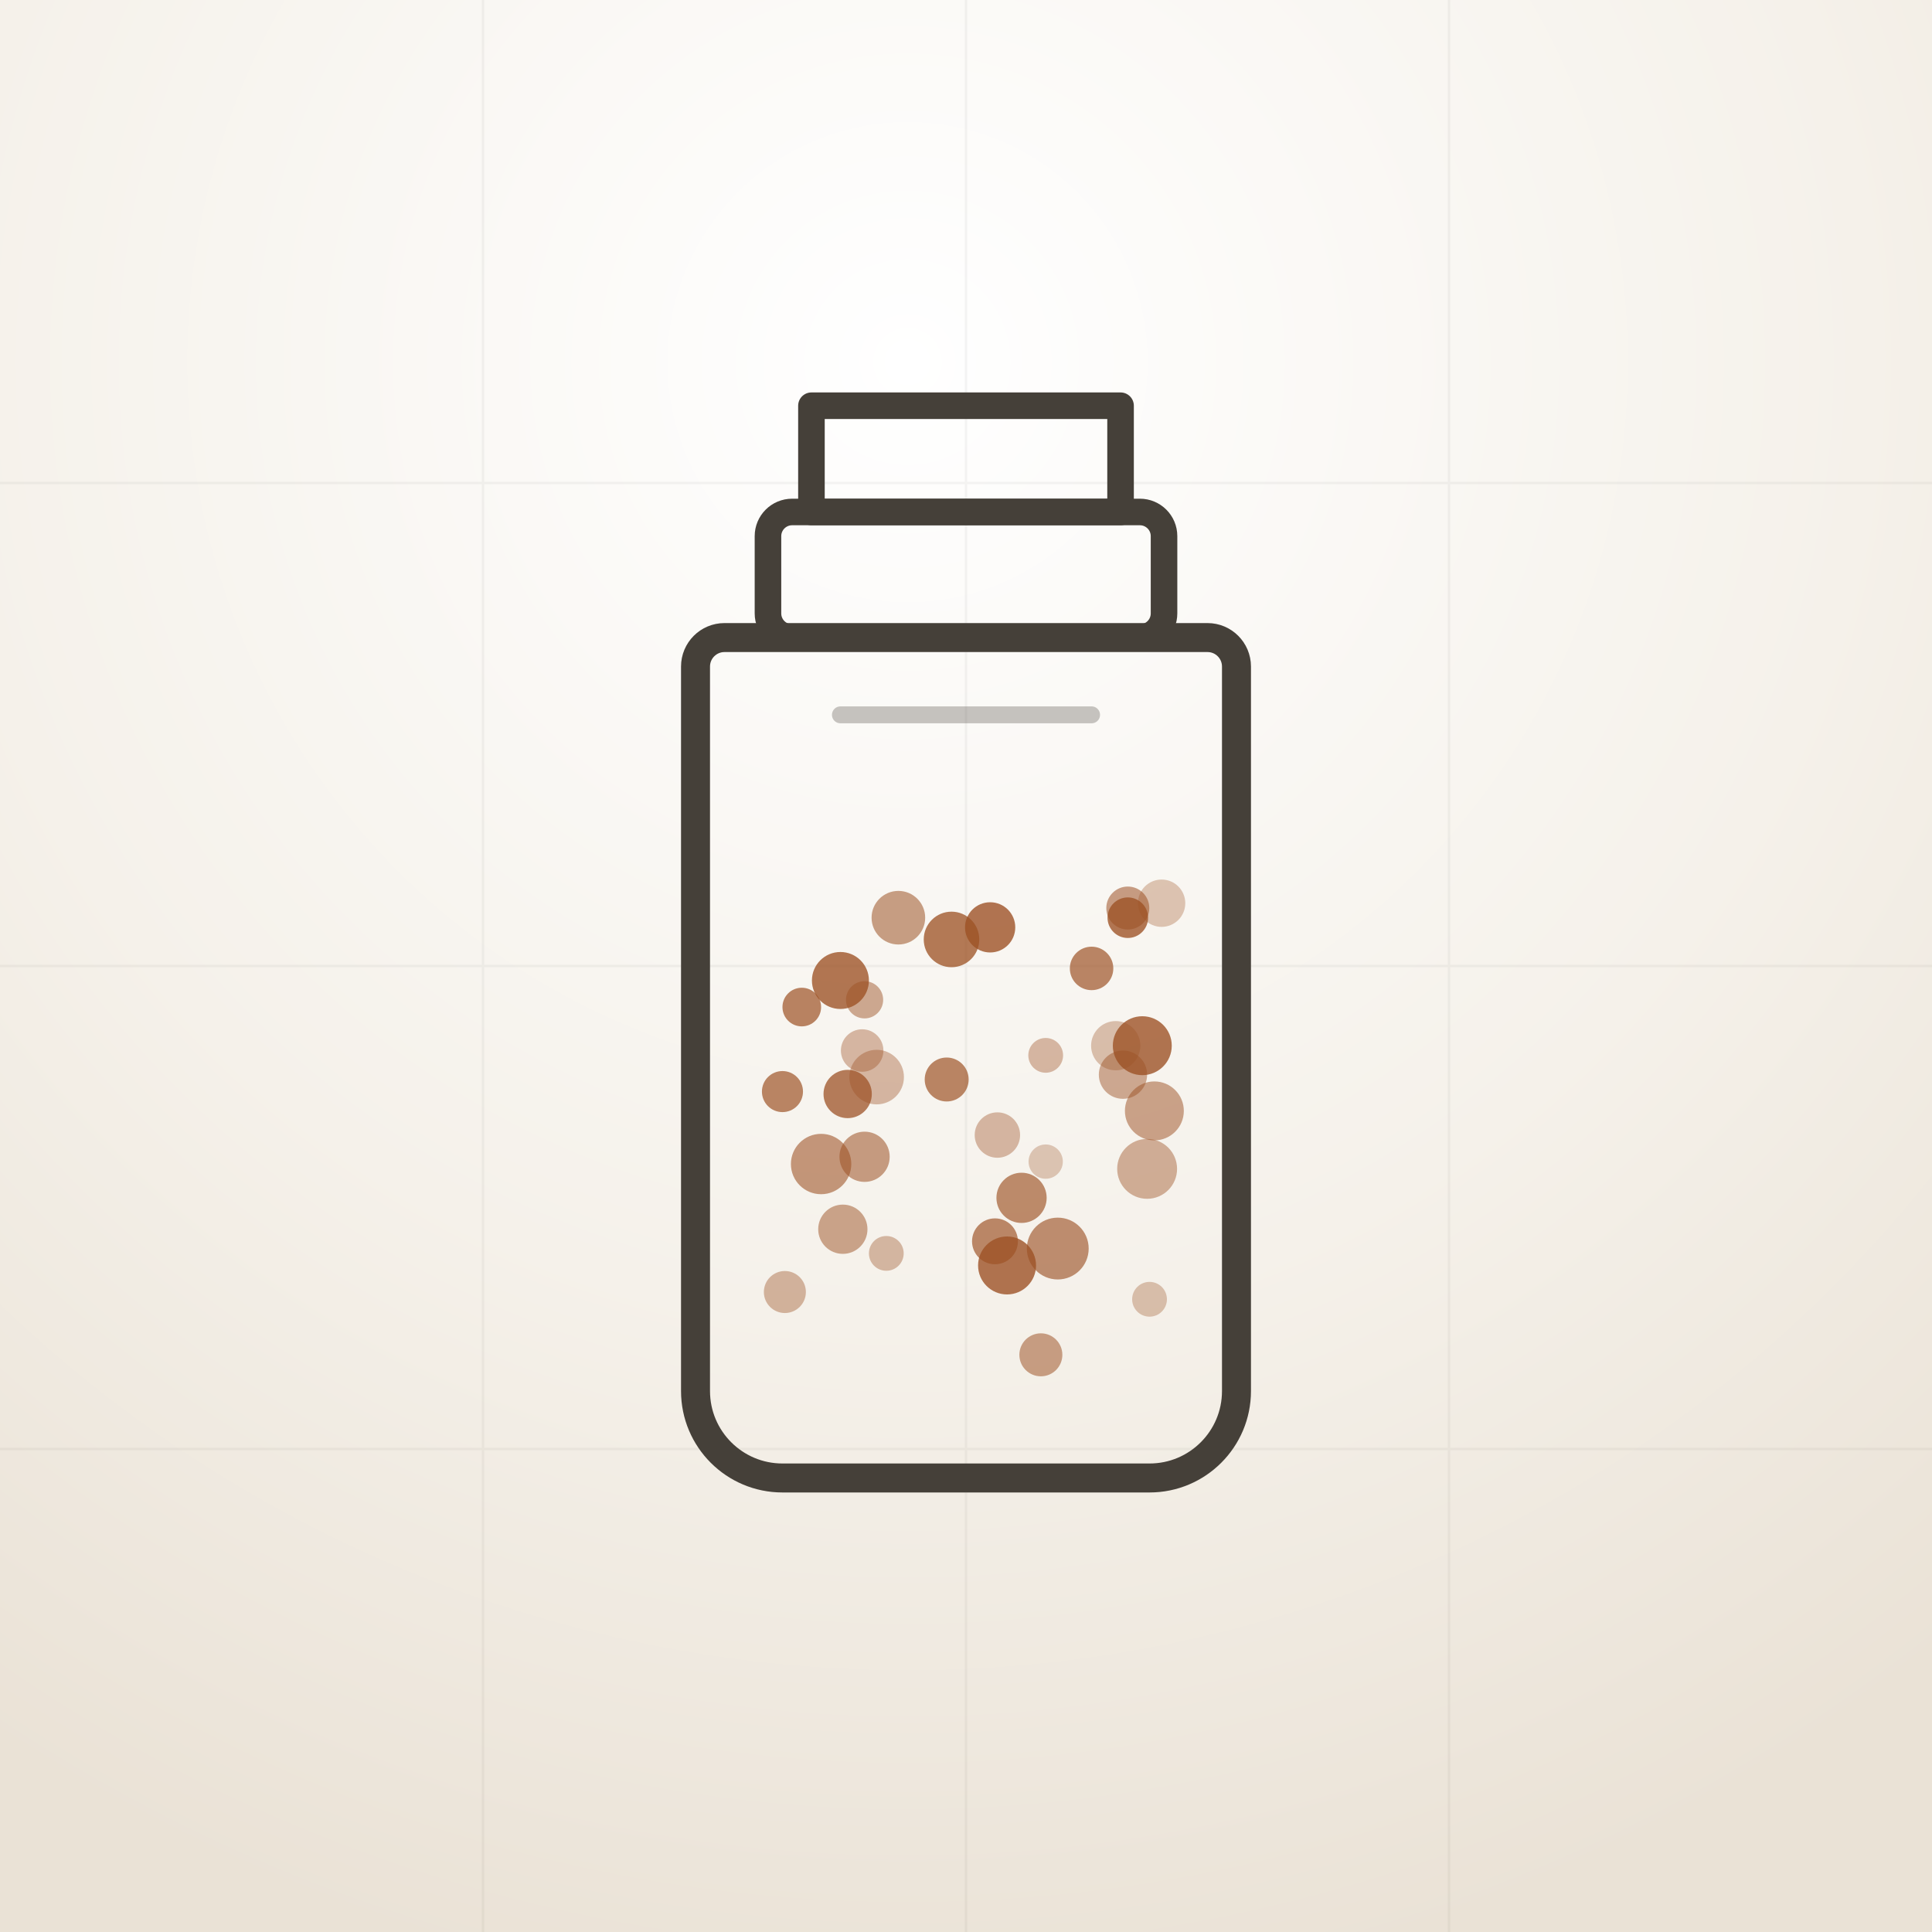
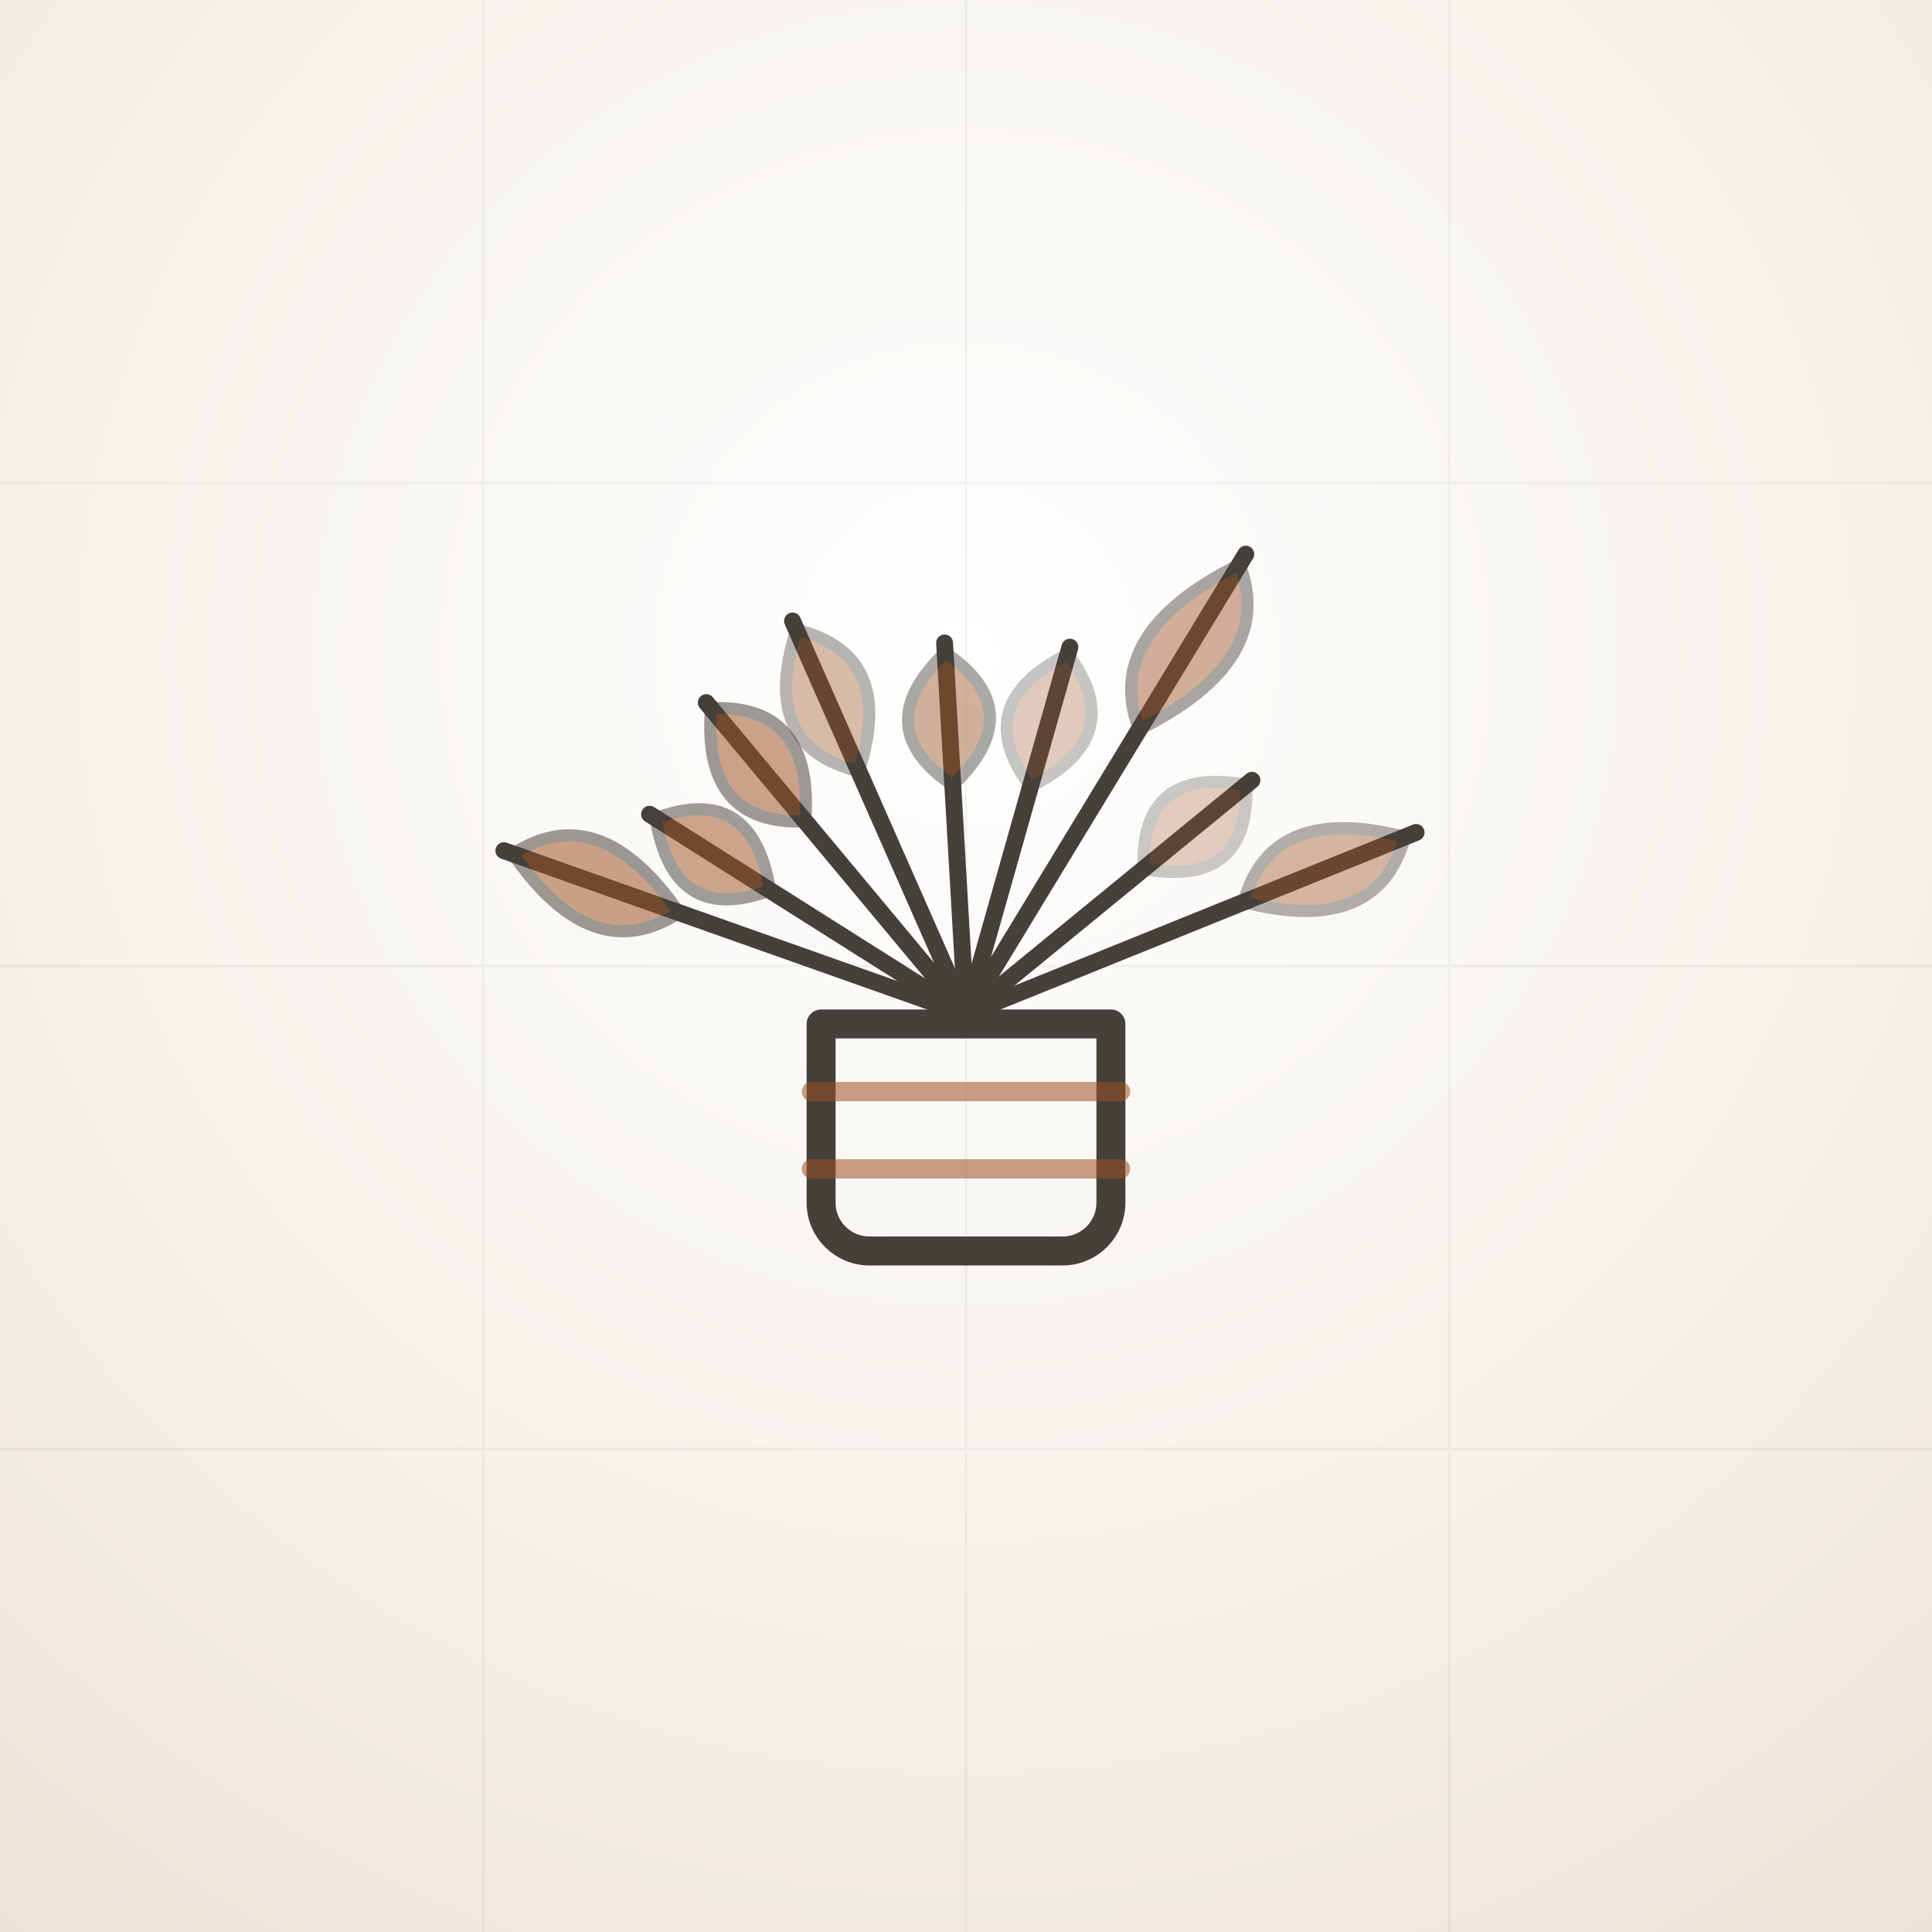
<svg xmlns="http://www.w3.org/2000/svg" viewBox="0 0 800 800" width="800" height="800" role="img">
  <defs>
-     <radialGradient id="g" cx="47%" cy="19%" r="85%">
+     <radialGradient id="g" cx="50%" cy="34%" r="85%">
      <stop offset="0%" stop-color="#ffffff" />
      <stop offset="58%" stop-color="#f5f1ea" />
      <stop offset="100%" stop-color="#eae2d6" />
    </radialGradient>
  </defs>
  <rect width="800" height="800" fill="url(#g)" />
  <g opacity="0.055" stroke="#454039" stroke-width="1">
    <path d="M0 200 H800 M0 400 H800 M0 600 H800 M200 0 V800 M400 0 V800 M600 0 V800" />
  </g>
-   <g fill="none" stroke="#454039" stroke-width="12" stroke-linejoin="round" stroke-linecap="round">
-     <path d="M336 168 h 128 v 44 h -128 z" stroke-width="11" />
-     <rect x="318" y="212" width="164" height="52" rx="10" stroke-width="11" />
-     <path d="M300 264 h 200 a 12 12 0 0 1 12 12 v 300 a 36 36 0 0 1 -36 36 H 324 a 36 36 0 0 1 -36 -36 V 276 a 12 12 0 0 1 12 -12 Z" />
-     <circle cx="475" cy="484" r="12.4" fill="#9c5124" opacity="0.44" stroke="none" />
-     <circle cx="325" cy="535" r="8.7" fill="#9c5124" opacity="0.40" stroke="none" />
-     <circle cx="467" cy="376" r="8.9" fill="#9c5124" opacity="0.55" stroke="none" />
-     <circle cx="372" cy="380" r="11.1" fill="#9c5124" opacity="0.54" stroke="none" />
-     <circle cx="332" cy="417" r="8.0" fill="#9c5124" opacity="0.70" stroke="none" />
-     <circle cx="433" cy="437" r="7.2" fill="#9c5124" opacity="0.39" stroke="none" />
-     <circle cx="358" cy="479" r="10.4" fill="#9c5124" opacity="0.55" stroke="none" />
-     <circle cx="473" cy="433" r="12.2" fill="#9c5124" opacity="0.79" stroke="none" />
-     <circle cx="351" cy="453" r="10.0" fill="#9c5124" opacity="0.74" stroke="none" />
-     <circle cx="452" cy="401" r="9.0" fill="#9c5124" opacity="0.69" stroke="none" />
-     <circle cx="478" cy="460" r="12.2" fill="#9c5124" opacity="0.51" stroke="none" />
-     <circle cx="358" cy="414" r="7.7" fill="#9c5124" opacity="0.48" stroke="none" />
-     <circle cx="412" cy="514" r="9.5" fill="#9c5124" opacity="0.67" stroke="none" />
-     <circle cx="423" cy="496" r="10.4" fill="#9c5124" opacity="0.65" stroke="none" />
-     <circle cx="363" cy="446" r="11.3" fill="#9c5124" opacity="0.39" stroke="none" />
-     <circle cx="324" cy="452" r="8.5" fill="#9c5124" opacity="0.69" stroke="none" />
-     <circle cx="417" cy="524" r="12.0" fill="#9c5124" opacity="0.79" stroke="none" />
-     <circle cx="431" cy="561" r="8.9" fill="#9c5124" opacity="0.53" stroke="none" />
-     <circle cx="433" cy="481" r="7.1" fill="#9c5124" opacity="0.30" stroke="none" />
-     <circle cx="462" cy="433" r="10.2" fill="#9c5124" opacity="0.34" stroke="none" />
-     <circle cx="467" cy="380" r="8.4" fill="#9c5124" opacity="0.78" stroke="none" />
-     <circle cx="481" cy="374" r="9.8" fill="#9c5124" opacity="0.32" stroke="none" />
-     <circle cx="349" cy="509" r="10.2" fill="#9c5124" opacity="0.50" stroke="none" />
-     <circle cx="410" cy="384" r="10.4" fill="#9c5124" opacity="0.79" stroke="none" />
-     <circle cx="438" cy="517" r="12.8" fill="#9c5124" opacity="0.63" stroke="none" />
-     <circle cx="348" cy="406" r="11.8" fill="#9c5124" opacity="0.78" stroke="none" />
-     <circle cx="465" cy="445" r="10.0" fill="#9c5124" opacity="0.47" stroke="none" />
-     <circle cx="476" cy="538" r="7.2" fill="#9c5124" opacity="0.33" stroke="none" />
-     <circle cx="367" cy="519" r="7.2" fill="#9c5124" opacity="0.38" stroke="none" />
-     <circle cx="357" cy="435" r="8.8" fill="#9c5124" opacity="0.39" stroke="none" />
-     <circle cx="340" cy="482" r="12.5" fill="#9c5124" opacity="0.58" stroke="none" />
-     <circle cx="394" cy="389" r="11.5" fill="#9c5124" opacity="0.76" stroke="none" />
-     <circle cx="413" cy="470" r="9.4" fill="#9c5124" opacity="0.39" stroke="none" />
-     <circle cx="392" cy="447" r="9.1" fill="#9c5124" opacity="0.69" stroke="none" />
-     <path d="M348 296 h 104" stroke-width="7" opacity="0.3" />
+   <g fill="none" stroke-linecap="round" stroke-linejoin="round">
+     <g transform="translate(400 420) rotate(-70.5)">
+       <path d="M0 0 V -203" stroke="#454039" stroke-width="7" />
+       <path d="M0 -126 q -34 -26 0 -73 q 34 26 0 73 Z" fill="#9c5124" opacity="0.53" stroke="#454039" stroke-width="5" />
+     </g>
+     <g transform="translate(400 420) rotate(-57.7)">
+       <path d="M0 0 V -155" stroke="#454039" stroke-width="7" />
+       <path d="M0 -96 q -34 -26 0 -56 q 34 26 0 56 Z" fill="#9c5124" opacity="0.51" stroke="#454039" stroke-width="5" />
+     </g>
+     <g transform="translate(400 420) rotate(-39.8)">
+       <path d="M0 0 V -168" stroke="#454039" stroke-width="7" />
+       <path d="M0 -104 q -34 -26 0 -61 q 34 26 0 61 Z" fill="#9c5124" opacity="0.53" stroke="#454039" stroke-width="5" />
+     </g>
+     <g transform="translate(400 420) rotate(-23.8)">
+       <path d="M0 0 V -178" stroke="#454039" stroke-width="7" />
+       <path d="M0 -110 q -34 -26 0 -64 q 34 26 0 64 Z" fill="#9c5124" opacity="0.39" stroke="#454039" stroke-width="5" />
+     </g>
+     <g transform="translate(400 420) rotate(-3.3)">
+       <path d="M0 0 V -154" stroke="#454039" stroke-width="7" />
+       <path d="M0 -95 q -34 -26 0 -55 q 34 26 0 55 Z" fill="#9c5124" opacity="0.45" stroke="#454039" stroke-width="5" />
+     </g>
+     <g transform="translate(400 420) rotate(15.8)">
+       <path d="M0 0 V -158" stroke="#454039" stroke-width="7" />
+       <path d="M0 -98 q -34 -26 0 -57 q 34 26 0 57 Z" fill="#9c5124" opacity="0.30" stroke="#454039" stroke-width="5" />
+     </g>
+     <g transform="translate(400 420) rotate(31.3)">
+       <path d="M0 0 V -223" stroke="#454039" stroke-width="7" />
+       <path d="M0 -138 q -34 -26 0 -80 q 34 26 0 80 Z" fill="#9c5124" opacity="0.46" stroke="#454039" stroke-width="5" />
+     </g>
+     <g transform="translate(400 420) rotate(50.7)">
+       <path d="M0 0 V -153" stroke="#454039" stroke-width="7" />
+       <path d="M0 -95 q -34 -26 0 -55 q 34 26 0 55 Z" fill="#9c5124" opacity="0.28" stroke="#454039" stroke-width="5" />
+     </g>
+     <g transform="translate(400 420) rotate(68.0)">
+       <path d="M0 0 V -201" stroke="#454039" stroke-width="7" />
+       <path d="M0 -124 q -34 -26 0 -72 q 34 26 0 72 Z" fill="#9c5124" opacity="0.41" stroke="#454039" stroke-width="5" />
+     </g>
+     <path d="M340 424 h 120 v 74 a 20 20 0 0 1 -20 20 h -80 a 20 20 0 0 1 -20 -20 Z" stroke="#454039" stroke-width="12" />
+     <path d="M336 452 h 128 M336 484 h 128" stroke="#9c5124" stroke-width="8" opacity="0.55" />
  </g>
</svg>
